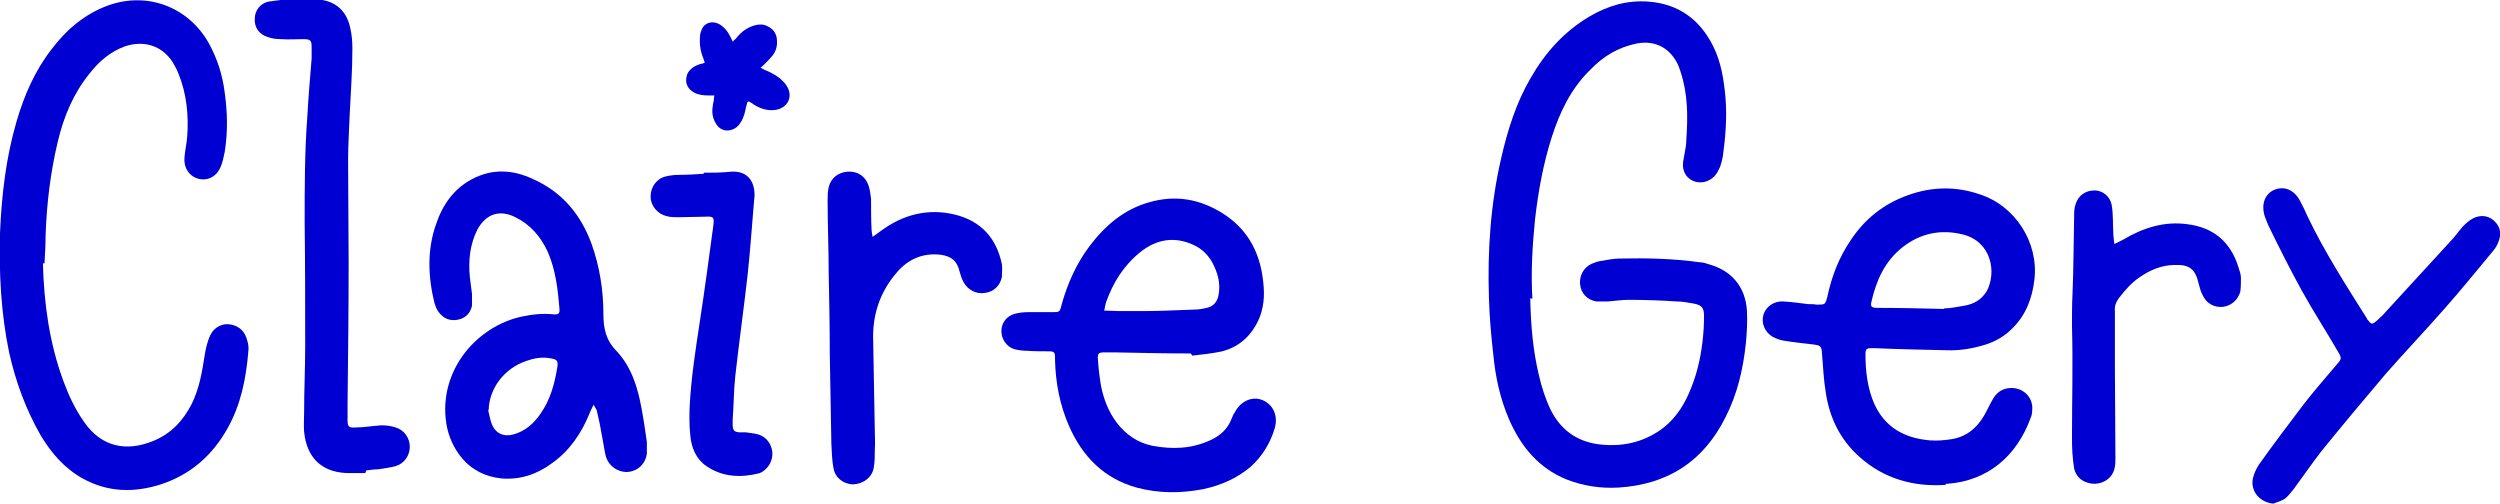
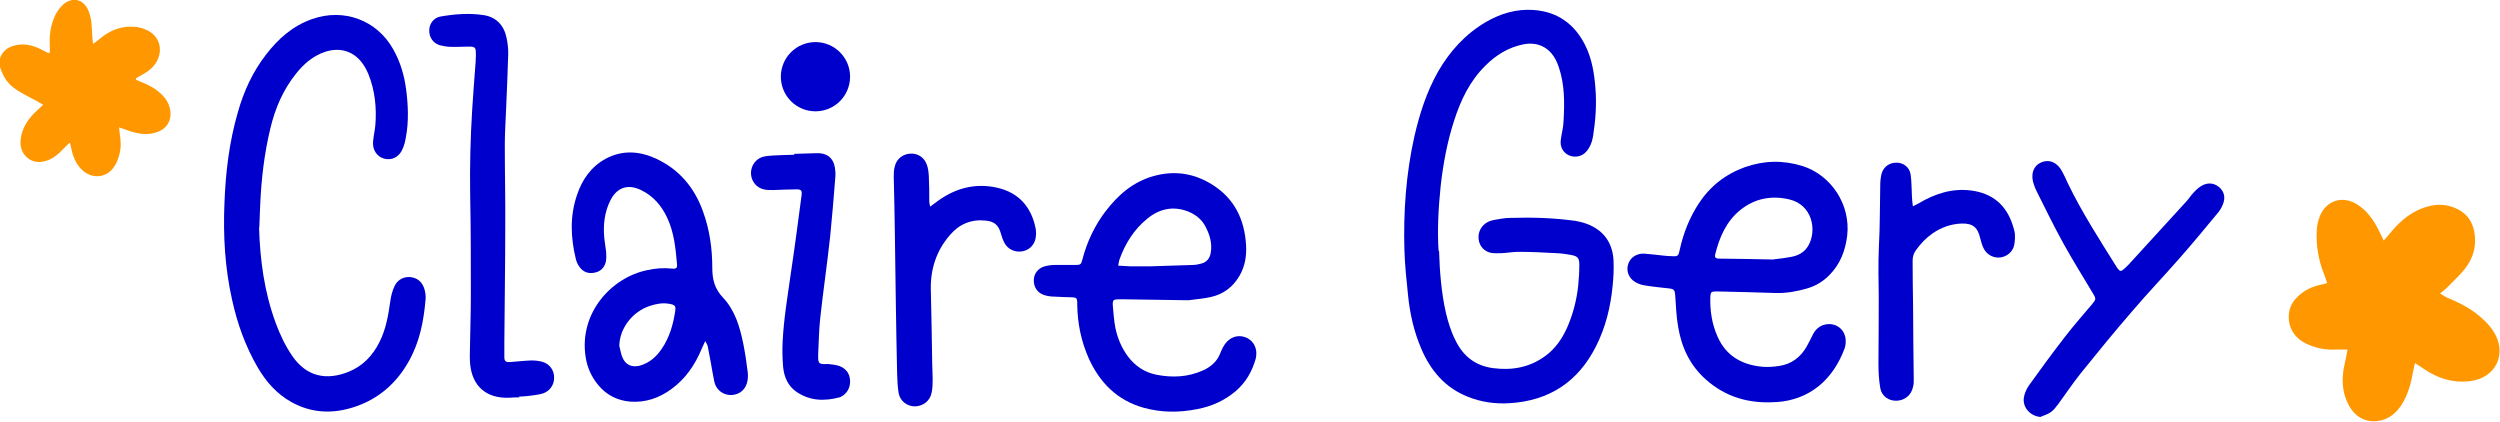
- <svg xmlns="http://www.w3.org/2000/svg" id="Calque_2" data-name="Calque 2" viewBox="0 0 46.61 9.39">
+ <svg xmlns="http://www.w3.org/2000/svg" id="Calque_2" data-name="Calque 2" viewBox="0 0 110.49 18.61">
  <defs>
    <style>
      .cls-1 {
-         fill: #0000d3;
+         fill: #ff9700;
+       }
+ 
+       .cls-1, .cls-2 {
        stroke-width: 0px;
+       }
+ 
+       .cls-2 {
+         fill: #00c;
      }
    </style>
  </defs>
  <g id="Calque_2-2" data-name="Calque 2">
-     <g>
-       <path class="cls-1" d="m28.53,5.56c.01.5.05.97.16,1.43.05.22.12.44.22.65.18.36.47.58.87.64.43.06.84-.02,1.2-.28.23-.17.39-.4.5-.65.14-.31.22-.63.26-.97.02-.16.03-.32.03-.49,0-.15-.04-.2-.19-.23-.11-.02-.22-.04-.33-.04-.29-.02-.59-.03-.88-.03-.13,0-.26.02-.39.03-.07,0-.15,0-.22,0-.17-.03-.28-.15-.3-.31-.02-.16.06-.32.21-.39.05-.02.1-.04.15-.05.13-.02.25-.05.38-.05.5-.01.99,0,1.49.07.06,0,.12.02.18.04.42.12.67.42.7.86.01.2,0,.4-.02.61-.05.48-.16.95-.38,1.38-.41.82-1.07,1.25-1.99,1.31-.34.02-.66-.03-.97-.15-.52-.21-.85-.61-1.07-1.11-.17-.39-.26-.8-.3-1.23-.04-.35-.07-.69-.08-1.04-.03-.88.03-1.76.23-2.62.12-.52.28-1.03.55-1.49.27-.47.62-.86,1.09-1.14.34-.2.7-.31,1.1-.28.56.04.96.33,1.21.83.15.3.2.63.23.96.03.37,0,.74-.05,1.1-.01.06-.03.13-.05.19-.03.06-.06.13-.11.18-.11.11-.27.14-.4.08-.13-.06-.2-.19-.18-.35.02-.14.06-.28.06-.42.03-.43.03-.85-.11-1.27-.02-.06-.04-.12-.07-.17-.15-.28-.42-.41-.74-.35-.35.07-.63.24-.87.49-.36.35-.57.79-.72,1.26-.16.5-.25,1.01-.31,1.52-.05.5-.08,1.01-.05,1.49Z" />
-       <path class="cls-1" d="m.8,4.91c.02.75.12,1.48.38,2.19.1.27.22.53.39.77.32.46.78.56,1.29.35.32-.13.55-.37.71-.68.15-.3.2-.62.25-.94.02-.12.05-.24.1-.35.07-.15.23-.23.38-.2.17.03.27.14.31.3.02.06.03.14.02.2-.04.5-.14,1-.39,1.44-.28.5-.69.86-1.24,1.04-.5.16-.99.15-1.46-.11-.34-.19-.58-.47-.78-.8-.28-.49-.47-1.01-.59-1.55C.02,5.85-.02,5.1,0,4.35c.03-.71.11-1.41.31-2.09.14-.48.34-.94.65-1.34.28-.37.62-.66,1.06-.82.73-.26,1.49.03,1.87.7.16.29.26.6.3.93.05.36.06.73,0,1.1-.02.1-.04.2-.08.29-.08.18-.25.26-.42.21-.17-.05-.27-.21-.25-.4.01-.13.04-.25.05-.38.03-.4-.01-.8-.16-1.17-.03-.08-.07-.15-.11-.22-.2-.31-.53-.41-.88-.3-.28.1-.49.28-.67.51-.3.37-.48.8-.59,1.26-.14.58-.21,1.17-.23,1.76,0,.17-.01.34-.02.52Z" />
-       <path class="cls-1" d="m36.28,9.04c-.6.04-1.15-.11-1.61-.52-.36-.32-.56-.73-.63-1.2-.04-.24-.05-.48-.07-.72-.01-.15-.02-.16-.18-.18-.18-.02-.36-.04-.54-.07-.07-.01-.14-.04-.2-.07-.15-.09-.22-.26-.17-.42.05-.15.2-.25.37-.24.15.01.31.03.46.05.05,0,.11,0,.16.01.16,0,.16,0,.2-.15.08-.38.22-.74.44-1.06.26-.39.61-.67,1.06-.83.44-.16.89-.17,1.33-.02.67.21,1.11.9,1.03,1.59-.04.35-.16.67-.42.92-.14.14-.31.24-.51.3-.23.07-.47.11-.71.1-.46-.01-.91-.02-1.37-.04-.12,0-.14.01-.14.12,0,.32.04.63.16.91.2.45.57.65,1.04.69.13.01.26,0,.39-.02.28-.04.48-.2.62-.44.06-.1.1-.2.16-.3.06-.11.15-.19.28-.21.23-.04.44.11.46.34,0,.07,0,.15-.03.21-.26.71-.79,1.17-1.55,1.23-.01,0-.03,0-.04,0Zm-.04-3.29s0,0,0,0c.13,0,.25-.03.38-.05.18-.03.32-.11.42-.27.19-.35.09-.93-.45-1.06-.41-.1-.79-.02-1.12.24-.33.26-.49.62-.58,1.02-.02.08,0,.11.11.11.42,0,.83.01,1.25.02Z" />
-       <path class="cls-1" d="m22.2,6.59c-.45,0-.93-.01-1.41-.02-.07,0-.14,0-.2,0-.11,0-.13.02-.12.13.01.17.03.34.06.51.05.24.14.47.29.67.17.22.38.37.66.43.37.07.73.06,1.08-.1.18-.08.33-.21.4-.4.02-.04.03-.08.06-.12.11-.21.32-.31.52-.23.19.08.29.28.23.51-.08.28-.23.53-.45.73-.26.22-.56.35-.89.42-.42.08-.83.08-1.24-.03-.61-.17-1.01-.58-1.26-1.15-.17-.39-.25-.8-.26-1.23,0-.02,0-.04,0-.05,0-.09-.02-.11-.11-.11-.14,0-.27,0-.41-.01-.08,0-.16-.01-.24-.03-.15-.05-.24-.19-.24-.34,0-.15.1-.28.25-.32.08-.02.16-.03.24-.03.15,0,.31,0,.46,0,.13,0,.14,0,.17-.13.11-.4.28-.78.53-1.11.29-.38.64-.68,1.11-.81.49-.14.94-.06,1.37.21.5.32.72.79.76,1.37.02.25-.02.5-.15.72-.15.26-.38.43-.67.49-.16.03-.32.05-.51.07Zm-1.62-.8c.11,0,.19.01.28.01.16,0,.32,0,.47,0,.33,0,.65-.02.98-.03.06,0,.13-.02.19-.03.13-.03.2-.12.22-.25.04-.22-.02-.41-.12-.6-.08-.14-.19-.25-.34-.32-.36-.17-.7-.11-1,.13-.31.25-.51.57-.64.94-.01.04-.02.08-.03.14Z" />
-       <path class="cls-1" d="m11.07,7.54c-.04.08-.06.12-.08.17-.15.37-.37.69-.69.92-.28.21-.6.32-.95.29-.29-.03-.54-.15-.73-.37-.16-.19-.26-.41-.3-.66-.15-1,.59-1.82,1.42-1.99.19-.04.37-.06.57-.04.1.01.13-.01.12-.11-.03-.36-.07-.72-.22-1.06-.13-.28-.32-.5-.6-.64-.3-.15-.55-.06-.71.23-.14.28-.17.58-.14.89.01.1.03.21.04.31,0,.07,0,.15,0,.22-.03.14-.12.23-.26.26-.15.03-.27-.02-.36-.14-.04-.05-.06-.11-.08-.17-.12-.49-.14-.99.03-1.47.12-.36.33-.66.67-.84.38-.2.76-.18,1.14,0,.54.24.89.66,1.09,1.21.15.42.22.86.22,1.31,0,.27.05.49.25.69.27.29.39.67.46,1.06.04.21.07.42.1.63,0,.07,0,.15,0,.22-.03.2-.18.33-.37.34-.19,0-.35-.12-.4-.31-.03-.14-.05-.29-.08-.43-.02-.13-.05-.26-.08-.39,0-.03-.03-.06-.06-.12Zm-1.97.1c.02.09.04.19.07.27.07.17.22.24.4.19.22-.06.38-.2.51-.39.18-.26.26-.55.31-.86.02-.12,0-.15-.13-.17-.16-.03-.31,0-.45.05-.41.14-.69.51-.7.92Z" />
-       <path class="cls-1" d="m13.93,1.91s-.01.06-.02.08c-.02.1-.04.2-.1.29-.04.07-.1.12-.17.14-.12.04-.24-.01-.3-.13-.06-.1-.07-.21-.05-.32,0-.04.02-.08.02-.12,0-.02,0-.04.01-.07-.04,0-.08,0-.11,0-.09,0-.18-.01-.26-.05-.12-.06-.18-.17-.15-.3.01-.06.04-.1.08-.14.05-.05.12-.08.19-.1.02,0,.04-.01.07-.02-.01-.03-.02-.06-.03-.09-.05-.12-.07-.25-.06-.39,0-.04.01-.09.03-.13.05-.14.2-.18.33-.11.1.06.16.14.21.24.01.03.03.05.04.09.02-.03.04-.04.06-.06.09-.12.21-.21.36-.25.08-.02.16-.02.23.02.09.04.15.11.17.21.02.13,0,.24-.08.34-.05.06-.11.12-.16.17-.02.02-.03.03-.06.05.03.02.05.03.07.04.1.04.2.09.29.16.04.04.09.08.12.13.14.2.03.43-.21.46-.15.02-.29-.03-.41-.11-.02-.02-.05-.03-.08-.05Z" />
-       <path class="cls-1" d="m6.81,8.82c-.09,0-.18,0-.27,0-.51.01-.82-.26-.87-.77-.01-.12,0-.24,0-.37,0-.41.02-.81.02-1.22,0-.77,0-1.54-.01-2.31,0-.66,0-1.32.05-1.98.02-.36.05-.72.08-1.08,0-.07,0-.14,0-.22,0-.12-.03-.14-.15-.14-.14,0-.28.01-.42,0-.08,0-.17-.01-.25-.04-.16-.05-.25-.18-.24-.34,0-.15.1-.29.26-.32.33-.05.67-.08,1-.03.29.05.46.24.52.52.03.13.04.26.04.39,0,.41-.03.81-.05,1.22-.01.28-.03.57-.03.85,0,.64.01,1.28.01,1.91,0,.87-.01,1.75-.02,2.62,0,.11,0,.23,0,.34,0,.1.03.13.14.12.16,0,.32-.03.49-.04.09,0,.18.01.27.04.16.05.26.2.26.36,0,.16-.1.31-.26.36-.11.03-.22.04-.33.06-.07,0-.14.01-.22.02,0,0,0,0,0,0Z" />
-       <path class="cls-1" d="m42.39,9.39c-.25-.02-.43-.22-.39-.46.02-.09.06-.18.11-.26.27-.38.55-.75.83-1.12.2-.26.43-.52.64-.77.08-.09.08-.11,0-.24-.22-.38-.46-.75-.67-1.13-.22-.4-.42-.8-.62-1.21-.02-.05-.04-.1-.06-.15-.08-.23-.01-.43.17-.51.19-.08.38,0,.49.22.05.09.09.18.13.27.32.67.72,1.29,1.11,1.91,0,.01.01.02.02.03.06.08.08.08.15.02.04-.03.07-.07.11-.1.44-.48.89-.97,1.33-1.45.06-.07.11-.14.17-.21.06-.06.12-.12.2-.16.12-.06.26-.06.37.03.11.09.16.21.12.35-.02.08-.06.16-.12.23-.3.36-.59.72-.9,1.07-.36.41-.74.81-1.1,1.22-.4.47-.8.95-1.19,1.43-.18.23-.35.48-.52.71-.05.06-.1.13-.16.18-.07.05-.15.07-.23.1Z" />
-       <path class="cls-1" d="m16.25,4.43c.08-.06.13-.09.18-.13.41-.3.87-.42,1.37-.3.49.12.78.44.88.93.01.07,0,.15,0,.23-.03.16-.15.28-.31.3-.16.03-.32-.05-.4-.19-.04-.07-.06-.14-.08-.21-.05-.2-.15-.28-.35-.31-.33-.04-.61.08-.82.33-.32.37-.46.8-.44,1.29.01.56.02,1.11.03,1.67,0,.11.01.23,0,.34,0,.11,0,.23-.02.34-.03.18-.19.3-.38.31-.18,0-.34-.12-.37-.3-.03-.15-.03-.3-.04-.45-.01-.57-.02-1.14-.03-1.71,0-.5-.01-1-.02-1.49,0-.44-.02-.89-.02-1.33,0-.09,0-.17.02-.26.04-.17.18-.28.36-.29.17-.01.32.08.38.25.03.08.04.18.05.26,0,.19,0,.39.01.58,0,.03.01.07.02.13Z" />
-       <path class="cls-1" d="m39.44,4.54c.06-.03.1-.05.14-.07.37-.22.77-.35,1.2-.29.48.06.8.32.95.79.02.07.05.14.05.21,0,.08,0,.17-.01.25-.04.16-.17.27-.32.29-.16.02-.31-.06-.38-.21-.04-.07-.06-.15-.08-.23-.06-.26-.17-.35-.44-.34-.24,0-.46.09-.66.23-.15.1-.27.24-.38.38-.06.08-.09.16-.08.25,0,.34,0,.69,0,1.03,0,.57.01,1.14.01,1.71,0,.05,0,.11-.01.16-.03.19-.18.31-.37.32-.19,0-.35-.1-.39-.29-.03-.18-.04-.37-.04-.55,0-.7.02-1.4,0-2.1,0-.2,0-.4.01-.61.02-.47.02-.95.03-1.42,0-.09,0-.17.03-.25.05-.16.19-.25.35-.25.15,0,.29.11.32.27.03.17.02.34.03.51,0,.07.01.13.02.22Z" />
-       <path class="cls-1" d="m13.12,3.22c.17,0,.34,0,.52-.02.23-.01.38.1.42.33.01.07.01.14,0,.2-.04.46-.07.92-.12,1.38-.07.63-.16,1.26-.23,1.89-.03.27-.03.55-.05.83,0,.04,0,.07,0,.11.01.09.03.11.12.12.04,0,.08,0,.12,0,.08.01.16.02.24.04.15.05.24.17.26.33.01.16-.07.3-.21.38,0,0-.02,0-.02.01-.35.09-.69.08-1-.13-.19-.13-.28-.34-.3-.57-.02-.19-.02-.39-.01-.58.03-.52.11-1.04.19-1.56.09-.59.17-1.18.25-1.78.02-.15,0-.17-.15-.16-.17,0-.33.01-.5.01-.07,0-.15,0-.22-.02-.17-.04-.3-.19-.3-.37,0-.17.11-.33.28-.37.08-.02.17-.03.25-.03.15,0,.31-.01.46-.02,0,0,0,0,0-.01Z" />
-     </g>
+     <path class="cls-2" d="m63.6,11.07c.03.95.1,1.85.3,2.74.1.43.23.85.43,1.24.34.7.89,1.12,1.66,1.22.83.11,1.62-.03,2.31-.54.44-.32.74-.76.96-1.25.26-.59.42-1.21.49-1.85.03-.31.05-.62.05-.93,0-.29-.07-.38-.36-.43-.21-.04-.42-.07-.63-.08-.56-.03-1.13-.06-1.7-.06-.25,0-.5.05-.76.06-.14,0-.29.01-.43-.01-.32-.06-.53-.29-.57-.6-.04-.31.11-.61.39-.76.09-.05.19-.08.29-.1.24-.04.48-.09.73-.09.96-.03,1.91,0,2.86.13.12.02.23.05.35.08.81.24,1.29.8,1.34,1.65.02.39,0,.78-.04,1.16-.09.92-.31,1.82-.73,2.65-.79,1.57-2.06,2.41-3.82,2.52-.64.04-1.27-.05-1.86-.29-1-.4-1.64-1.16-2.05-2.13-.32-.75-.5-1.54-.58-2.35-.07-.66-.14-1.33-.16-1.99-.05-1.69.07-3.38.44-5.03.23-1,.54-1.97,1.05-2.87.52-.9,1.2-1.65,2.1-2.18.65-.38,1.35-.59,2.1-.54,1.08.07,1.85.63,2.32,1.6.28.58.38,1.21.43,1.84.06.71.01,1.42-.1,2.12-.02.12-.05.25-.1.37-.05.12-.12.24-.21.34-.2.22-.52.27-.77.15-.25-.12-.39-.37-.35-.67.03-.27.11-.53.12-.8.05-.82.06-1.64-.21-2.43-.04-.11-.08-.22-.14-.33-.29-.55-.81-.79-1.42-.67-.66.13-1.21.47-1.68.94-.69.68-1.09,1.52-1.38,2.42-.31.95-.49,1.93-.6,2.92-.1.97-.15,1.94-.09,2.86Z" />
+     <path class="cls-2" d="m11.45,10.05c.04,1.43.23,2.85.73,4.21.19.52.43,1.03.75,1.49.62.89,1.49,1.08,2.48.68.62-.25,1.06-.71,1.36-1.31.29-.57.39-1.18.48-1.81.03-.23.09-.46.19-.67.14-.3.44-.43.73-.39.33.05.52.26.6.57.03.12.05.26.04.39-.08.97-.26,1.91-.75,2.77-.54.96-1.33,1.65-2.38,2-.96.32-1.9.29-2.8-.21-.65-.36-1.12-.9-1.49-1.53-.54-.93-.9-1.93-1.13-2.98-.32-1.41-.4-2.84-.34-4.28.05-1.36.21-2.7.59-4.01.26-.93.66-1.8,1.25-2.56.54-.7,1.18-1.27,2.04-1.57,1.4-.49,2.86.05,3.58,1.34.31.55.49,1.15.57,1.78.09.7.12,1.4-.01,2.1-.03.19-.08.38-.16.55-.16.35-.48.49-.81.4-.32-.09-.52-.4-.48-.77.02-.24.08-.48.1-.72.06-.77-.02-1.53-.31-2.25-.06-.14-.13-.28-.22-.41-.39-.59-1.02-.79-1.69-.57-.54.18-.95.54-1.29.97-.57.71-.92,1.53-1.13,2.41-.27,1.11-.4,2.24-.45,3.38-.01.33-.03.66-.04,1Z" />
+     <path class="cls-2" d="m78.47,17.77c-1.16.08-2.21-.22-3.08-1-.69-.61-1.07-1.41-1.22-2.31-.08-.45-.1-.91-.13-1.37-.02-.29-.04-.32-.34-.35-.35-.04-.69-.07-1.03-.13-.13-.02-.27-.07-.39-.14-.3-.17-.42-.5-.32-.8.09-.29.38-.48.71-.46.29.02.59.06.88.09.1.01.21.02.31.02.3.02.32,0,.38-.29.16-.73.43-1.41.84-2.04.5-.76,1.18-1.29,2.03-1.6.85-.3,1.7-.32,2.56-.05,1.28.41,2.12,1.72,1.97,3.06-.08.68-.31,1.28-.8,1.77-.28.28-.6.47-.98.58-.44.13-.9.21-1.36.2-.88-.03-1.75-.05-2.63-.07-.23,0-.27.02-.28.24-.02.61.07,1.2.32,1.76.38.86,1.09,1.25,1.99,1.33.25.02.5,0,.75-.04.53-.08.92-.38,1.19-.84.11-.19.2-.39.3-.58.12-.21.29-.36.54-.41.45-.09.85.2.89.66.01.13,0,.28-.05.41-.51,1.36-1.52,2.25-2.98,2.36-.03,0-.05,0-.08,0Zm-.07-6.31s0,.01,0,0c.24-.02.49-.06.73-.1.34-.06.62-.2.8-.52.37-.66.18-1.79-.86-2.03-.78-.18-1.51-.04-2.14.46-.63.5-.93,1.2-1.12,1.95-.04.16,0,.21.2.21.8.01,1.6.02,2.4.04Z" />
+     <path class="cls-2" d="m52.52,13.27c-.87-.01-1.79-.03-2.71-.04-.13,0-.26-.01-.39,0-.21,0-.25.04-.24.25.03.33.05.66.11.98.09.46.27.9.55,1.28.32.43.73.71,1.26.82.71.14,1.4.11,2.07-.19.35-.16.63-.4.77-.78.03-.08.07-.16.11-.24.21-.41.61-.59,1-.44.37.14.56.54.44.97-.16.55-.43,1.02-.87,1.4-.49.42-1.07.68-1.7.8-.8.16-1.59.16-2.38-.06-1.17-.33-1.94-1.11-2.43-2.2-.33-.75-.49-1.54-.5-2.36,0-.03,0-.07,0-.1-.01-.18-.04-.21-.22-.22-.26-.01-.52-.01-.78-.03-.15,0-.31-.02-.46-.07-.3-.09-.47-.36-.46-.66,0-.28.19-.53.48-.61.15-.04.31-.06.46-.06.3,0,.59,0,.89,0,.24,0,.26-.02.32-.25.2-.77.54-1.49,1.02-2.12.55-.72,1.22-1.31,2.13-1.56.93-.26,1.81-.12,2.62.4.95.61,1.39,1.52,1.46,2.63.03.49-.04.95-.29,1.38-.29.5-.72.82-1.28.94-.3.07-.62.09-.98.14Zm-3.1-1.53c.21.01.37.02.53.03.3,0,.61,0,.91,0,.62-.02,1.25-.04,1.87-.06.12,0,.24-.03.36-.06.24-.06.38-.23.42-.48.07-.41-.04-.79-.23-1.15-.14-.28-.37-.48-.65-.62-.69-.32-1.34-.21-1.92.26-.59.48-.98,1.1-1.23,1.8-.03.07-.03.15-.06.28Z" />
+     <path class="cls-2" d="m31.16,15.09c-.07.15-.11.24-.15.33-.29.7-.71,1.32-1.33,1.77-.54.4-1.15.61-1.83.56-.56-.05-1.03-.28-1.4-.72-.31-.37-.5-.79-.57-1.27-.29-1.92,1.13-3.49,2.72-3.82.36-.08.72-.11,1.09-.07.2.02.25-.02.23-.21-.06-.69-.13-1.39-.43-2.03-.25-.54-.62-.97-1.16-1.23-.58-.28-1.06-.12-1.35.45-.27.53-.33,1.11-.27,1.7.02.2.06.4.08.59.01.14.01.28-.01.41-.06.27-.23.45-.5.5-.28.06-.52-.03-.68-.27-.07-.1-.12-.21-.15-.33-.23-.95-.27-1.89.05-2.83.23-.69.63-1.26,1.28-1.61.72-.38,1.46-.34,2.19-.01,1.03.47,1.71,1.27,2.09,2.32.3.81.42,1.65.42,2.51,0,.52.1.93.48,1.33.52.55.74,1.29.89,2.03.08.4.14.8.19,1.21.02.14.02.28,0,.41-.06.39-.34.63-.71.65-.36.01-.68-.22-.76-.59-.06-.27-.1-.55-.15-.82-.05-.25-.09-.5-.14-.74-.01-.06-.05-.12-.11-.23Zm-3.79.19c.05.18.07.36.14.52.14.33.42.45.77.36.42-.12.73-.39.97-.75.34-.5.5-1.06.59-1.65.04-.23-.01-.29-.25-.33-.3-.06-.59,0-.87.09-.78.26-1.33.99-1.35,1.76Z" />
+     <path class="cls-1" d="m3.06,6.32c-.06.06-.12.12-.18.18-.12.12-.24.25-.38.36-.1.08-.21.15-.33.2-.32.13-.65.16-.94-.07-.29-.23-.36-.55-.31-.89.08-.5.35-.88.71-1.21.08-.07.16-.15.28-.26-.11-.06-.19-.1-.26-.15-.3-.16-.6-.31-.89-.49-.24-.15-.45-.36-.59-.62-.07-.13-.13-.27-.17-.41-.1-.4.13-.78.54-.92.48-.16.92-.05,1.35.18.08.04.15.08.23.12.01,0,.03,0,.08-.01,0-.1.01-.21,0-.31-.02-.4.02-.8.17-1.18.09-.24.22-.45.41-.63.39-.35.87-.27,1.1.2.07.15.12.33.15.5.03.23.03.47.05.7,0,.09.02.18.03.33.12-.09.21-.14.28-.21.42-.36.9-.57,1.45-.55.22,0,.45.05.65.15.55.25.73.85.44,1.38-.15.27-.38.45-.64.59-.1.05-.19.1-.28.16,0,.02,0,.04,0,.06.09.04.18.09.27.12.33.13.63.3.88.55.18.18.31.39.36.65.08.48-.14.86-.61,1.01-.45.15-.88.05-1.3-.1-.1-.04-.21-.07-.35-.12.01.12.02.2.03.27.05.3.07.61-.01.91-.05.19-.12.39-.23.55-.32.5-.96.57-1.4.17-.26-.24-.4-.54-.48-.88-.02-.11-.05-.21-.07-.32-.02,0-.05-.02-.07-.02Z" />
+     <path class="cls-1" d="m106.74,16.02c-.04.17-.07.28-.09.4-.09.51-.22,1-.49,1.44-.21.33-.48.59-.86.7-.61.18-1.16-.06-1.47-.61-.28-.49-.34-1.03-.26-1.58.03-.2.08-.39.12-.59.02-.09.03-.19.06-.33-.21,0-.38-.01-.56,0-.44.02-.86-.07-1.26-.26-.59-.28-.87-.84-.75-1.45.06-.27.21-.49.41-.67.26-.24.57-.39.91-.47.1-.02.21-.05.35-.09-.06-.17-.1-.3-.15-.43-.24-.61-.34-1.24-.31-1.89.01-.22.06-.44.14-.64.27-.67.96-.91,1.59-.55.48.28.78.71,1.02,1.2.06.13.12.25.21.43.12-.13.2-.22.27-.31.46-.57,1.01-1.03,1.74-1.21.39-.1.77-.07,1.14.08.46.19.75.53.85,1.03.12.62-.03,1.17-.41,1.66-.24.3-.53.56-.8.84-.08.08-.17.14-.3.25.14.08.23.15.33.19.5.21.99.45,1.41.81.22.18.43.39.59.63.68.99.16,2.12-1.04,2.25-.74.08-1.4-.13-2.01-.55-.11-.08-.23-.15-.4-.26Z" />
+     <path class="cls-2" d="m22.98,17.56c-.17,0-.35.01-.52.02-.97.02-1.58-.51-1.68-1.47-.02-.23-.02-.47-.01-.7.01-.78.04-1.56.04-2.35,0-1.48,0-2.95-.03-4.43-.02-1.27.01-2.54.09-3.8.04-.69.1-1.39.15-2.08,0-.14.02-.28.01-.42,0-.23-.05-.27-.29-.27-.27,0-.54.02-.81.01-.16,0-.33-.03-.49-.07-.3-.09-.47-.35-.47-.65,0-.3.2-.57.5-.62.64-.11,1.28-.16,1.92-.06.55.09.89.46,1,1.01.05.24.08.5.07.75-.02.78-.06,1.56-.09,2.34-.02.55-.06,1.09-.06,1.64,0,1.23.03,2.45.02,3.68,0,1.68-.03,3.35-.04,5.03,0,.22,0,.43,0,.65,0,.2.06.24.26.23.31-.02.62-.06.94-.07.17,0,.35.02.51.07.31.1.5.39.49.7,0,.31-.19.59-.5.69-.2.06-.42.08-.64.11-.14.02-.28.02-.42.03,0,0,0,0,0,.01Z" />
+     <path class="cls-2" d="m90.2,18.43c-.47-.03-.83-.43-.75-.88.03-.17.11-.35.21-.5.52-.73,1.05-1.45,1.6-2.16.39-.51.82-.99,1.23-1.48.15-.18.15-.22,0-.46-.43-.72-.88-1.44-1.29-2.18-.42-.76-.8-1.54-1.19-2.32-.05-.09-.08-.19-.12-.29-.16-.44-.03-.83.32-.98.36-.16.73,0,.94.42.09.17.17.34.25.52.62,1.28,1.39,2.47,2.14,3.67.01.02.03.04.04.06.11.15.16.16.29.04.07-.06.14-.13.21-.2.85-.93,1.7-1.86,2.55-2.79.12-.13.21-.28.33-.4.11-.12.24-.24.38-.31.24-.12.49-.11.71.06.22.17.3.41.23.67-.04.15-.12.31-.22.44-.57.69-1.14,1.38-1.73,2.05-.69.79-1.42,1.55-2.1,2.35-.78.9-1.53,1.82-2.28,2.75-.35.44-.66.91-1,1.37-.09.12-.19.25-.32.34-.13.09-.29.14-.44.2Z" />
+     <path class="cls-2" d="m41.11,9.13c.15-.11.24-.18.34-.25.8-.58,1.68-.8,2.64-.58.94.22,1.49.85,1.68,1.79.03.14.02.3,0,.44-.06.31-.29.53-.6.58-.31.05-.62-.09-.77-.36-.07-.13-.12-.27-.16-.41-.1-.38-.28-.55-.67-.59-.64-.07-1.17.15-1.58.63-.62.71-.88,1.54-.85,2.48.03,1.07.04,2.14.06,3.21,0,.22.02.43.02.65,0,.22,0,.44-.05.65-.07.35-.37.58-.73.59-.34,0-.65-.22-.72-.57-.05-.28-.06-.57-.07-.86-.03-1.09-.04-2.19-.06-3.28-.02-.96-.02-1.91-.04-2.87-.01-.85-.03-1.7-.05-2.55,0-.16,0-.33.05-.49.08-.32.35-.53.68-.55.33-.02.61.16.73.48.06.16.08.34.09.51.02.37.02.75.02,1.12,0,.06.02.13.04.25Z" />
+     <path class="cls-2" d="m84.54,9.12c.11-.06.19-.1.27-.14.71-.42,1.47-.67,2.31-.56.92.12,1.54.62,1.83,1.52.04.13.09.27.1.4.01.16,0,.33-.03.49-.07.31-.32.51-.62.55-.3.03-.59-.12-.73-.4-.07-.14-.11-.29-.15-.44-.11-.49-.33-.68-.84-.66-.46.02-.88.17-1.26.43-.29.2-.53.45-.73.73-.11.14-.16.3-.16.48,0,.66.01,1.32.02,1.98,0,1.09.02,2.19.03,3.28,0,.1,0,.21-.03.31-.07.36-.35.6-.71.62-.36.02-.68-.2-.74-.56-.06-.35-.08-.71-.08-1.06,0-1.35.03-2.69,0-4.04,0-.39,0-.77.02-1.16.05-.91.04-1.82.06-2.73,0-.16.02-.33.06-.49.09-.31.36-.49.67-.48.29,0,.56.2.61.51.05.32.04.66.06.98,0,.13.02.25.04.42Z" />
+     <path class="cls-2" d="m35.1,6.8c.33-.01.66-.02.99-.03.44-.02.74.2.81.64.02.13.03.26.02.39-.07.88-.14,1.77-.23,2.65-.13,1.21-.31,2.41-.44,3.62-.06.53-.06,1.06-.09,1.59,0,.07,0,.14,0,.21.02.17.06.21.23.22.08,0,.16,0,.23,0,.15.02.31.03.46.08.3.11.47.32.49.64.02.31-.13.59-.41.73-.02,0-.03.02-.05.02-.68.18-1.33.16-1.92-.25-.37-.26-.54-.66-.58-1.1-.03-.37-.04-.75-.02-1.12.05-1.01.22-2,.36-3,.17-1.13.32-2.27.47-3.41.04-.28,0-.32-.29-.31-.32,0-.64.02-.96.03-.14,0-.28,0-.41-.03-.33-.07-.57-.37-.57-.72,0-.33.21-.63.53-.72.16-.04.33-.05.49-.06.29-.02.59-.02.89-.03,0,0,0-.02,0-.02Z" />
+     <circle class="cls-2" cx="36.04" cy="3.39" r="1.53" />
  </g>
</svg>
